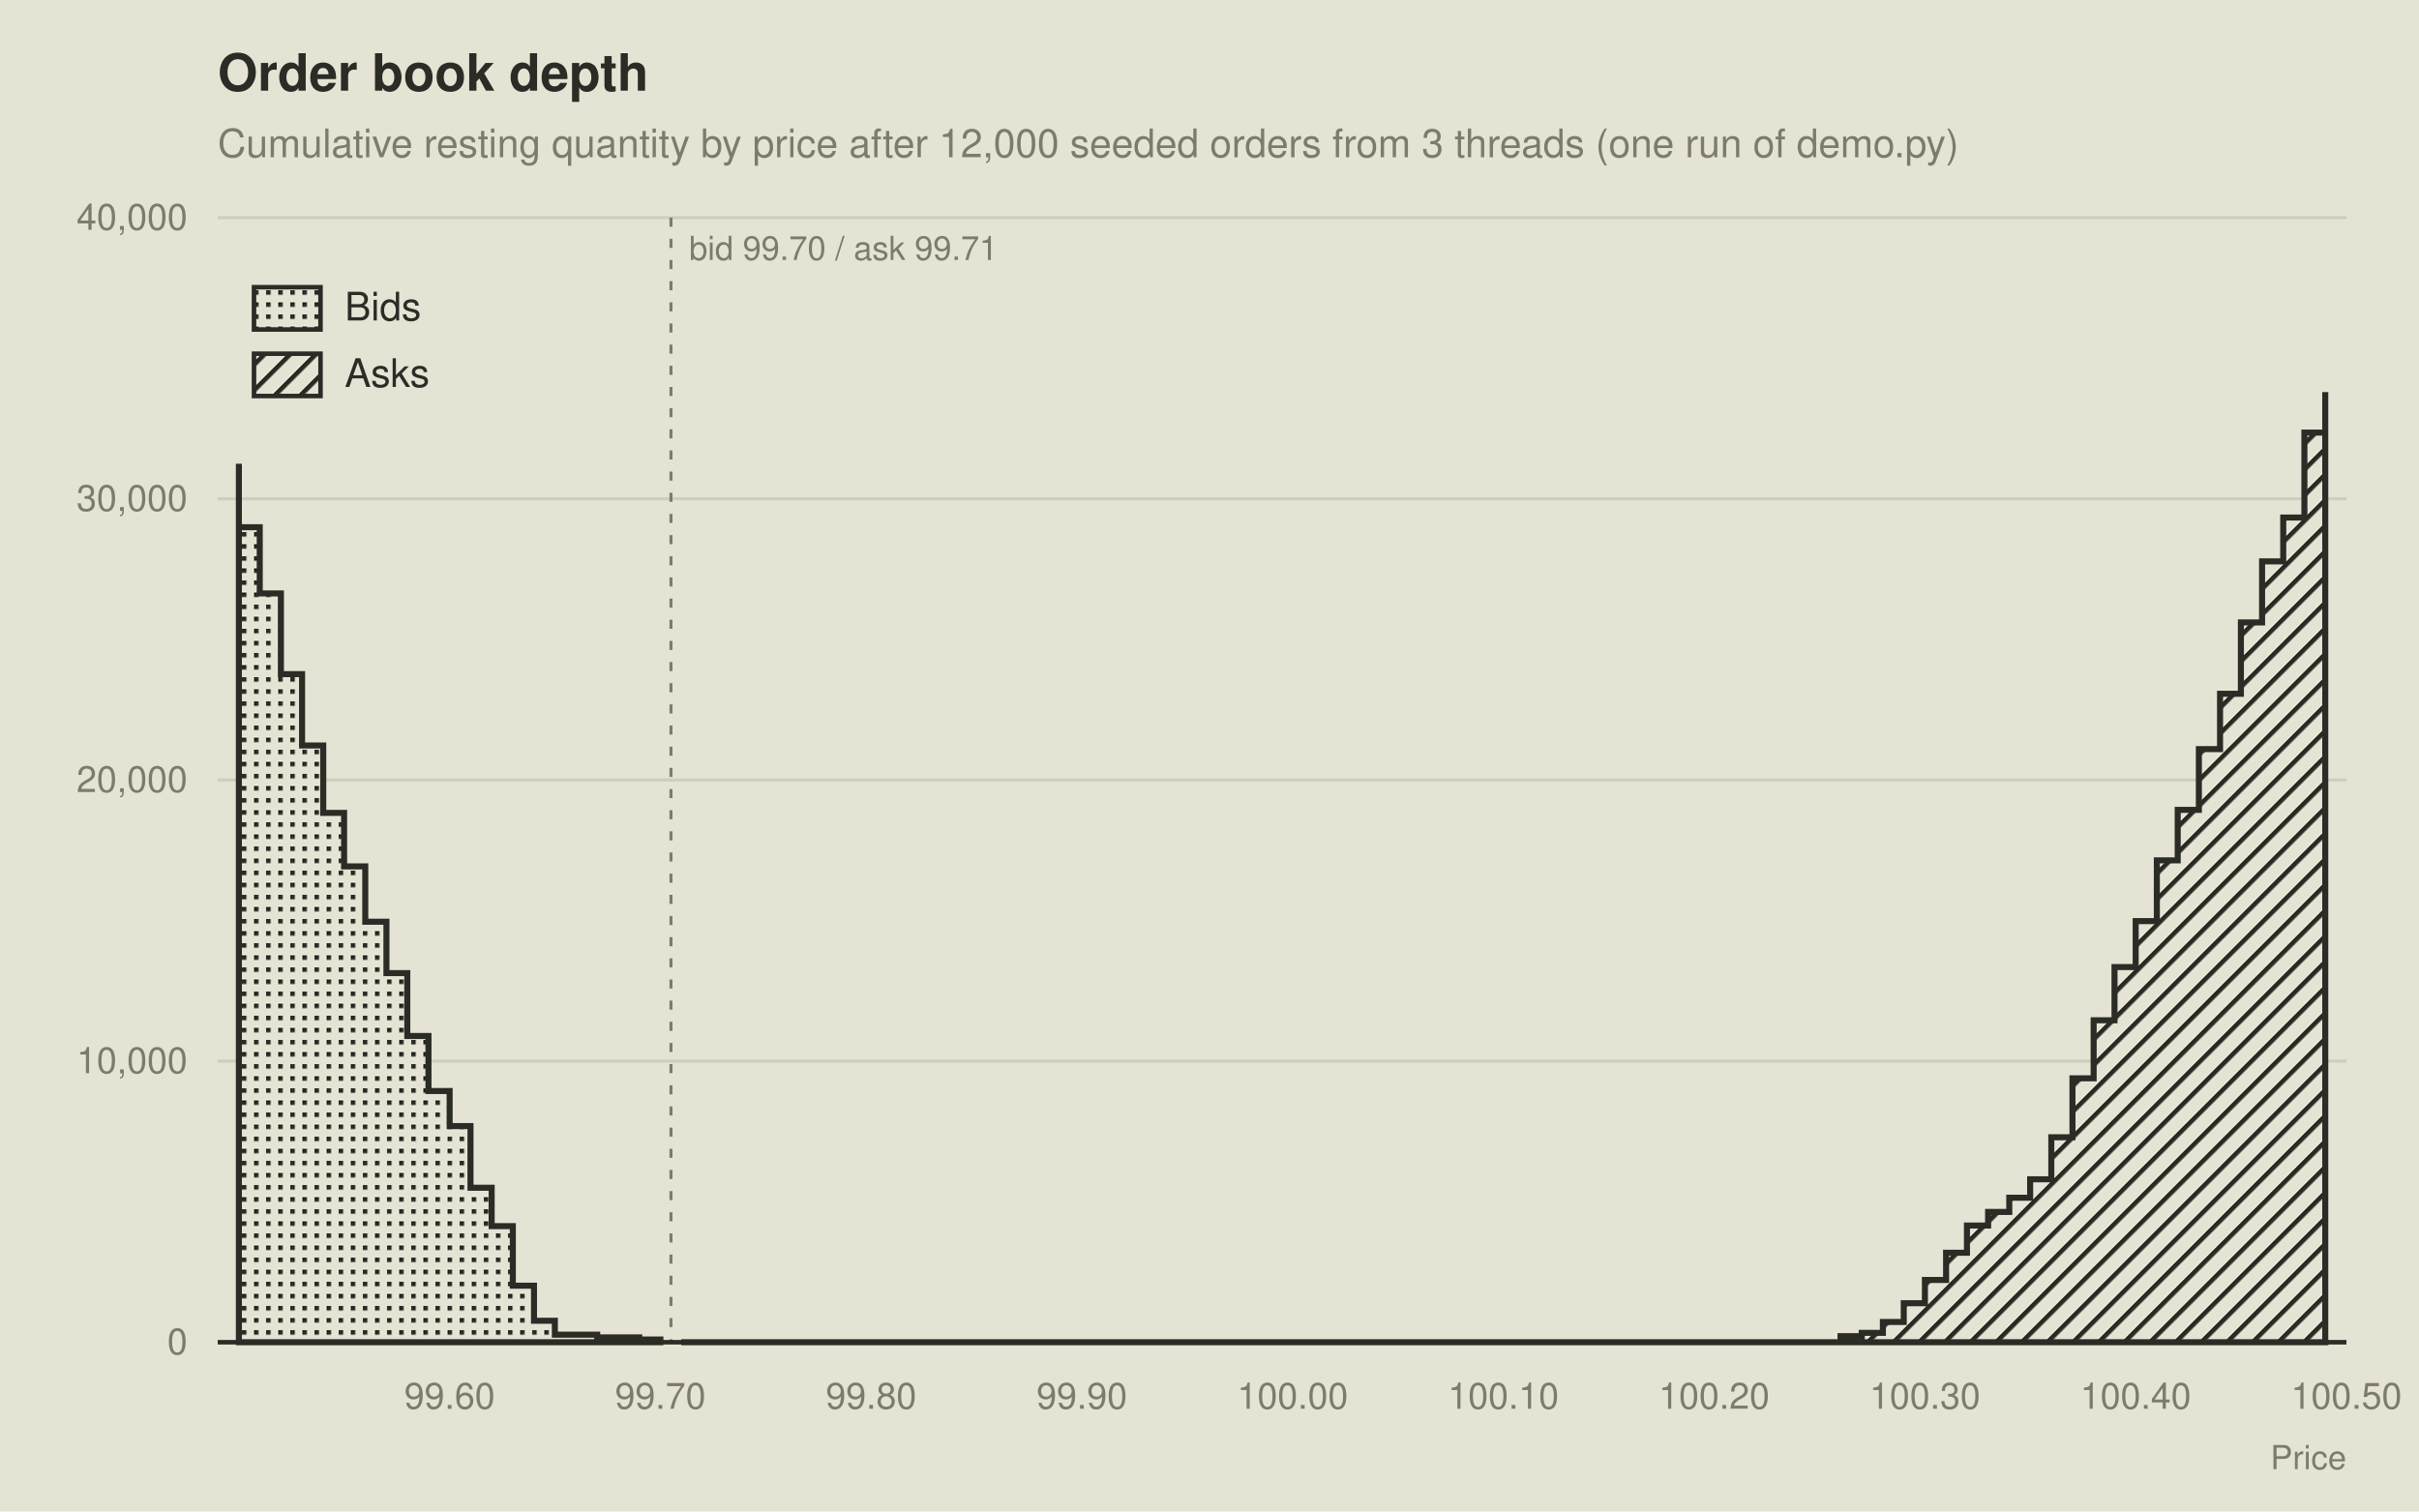
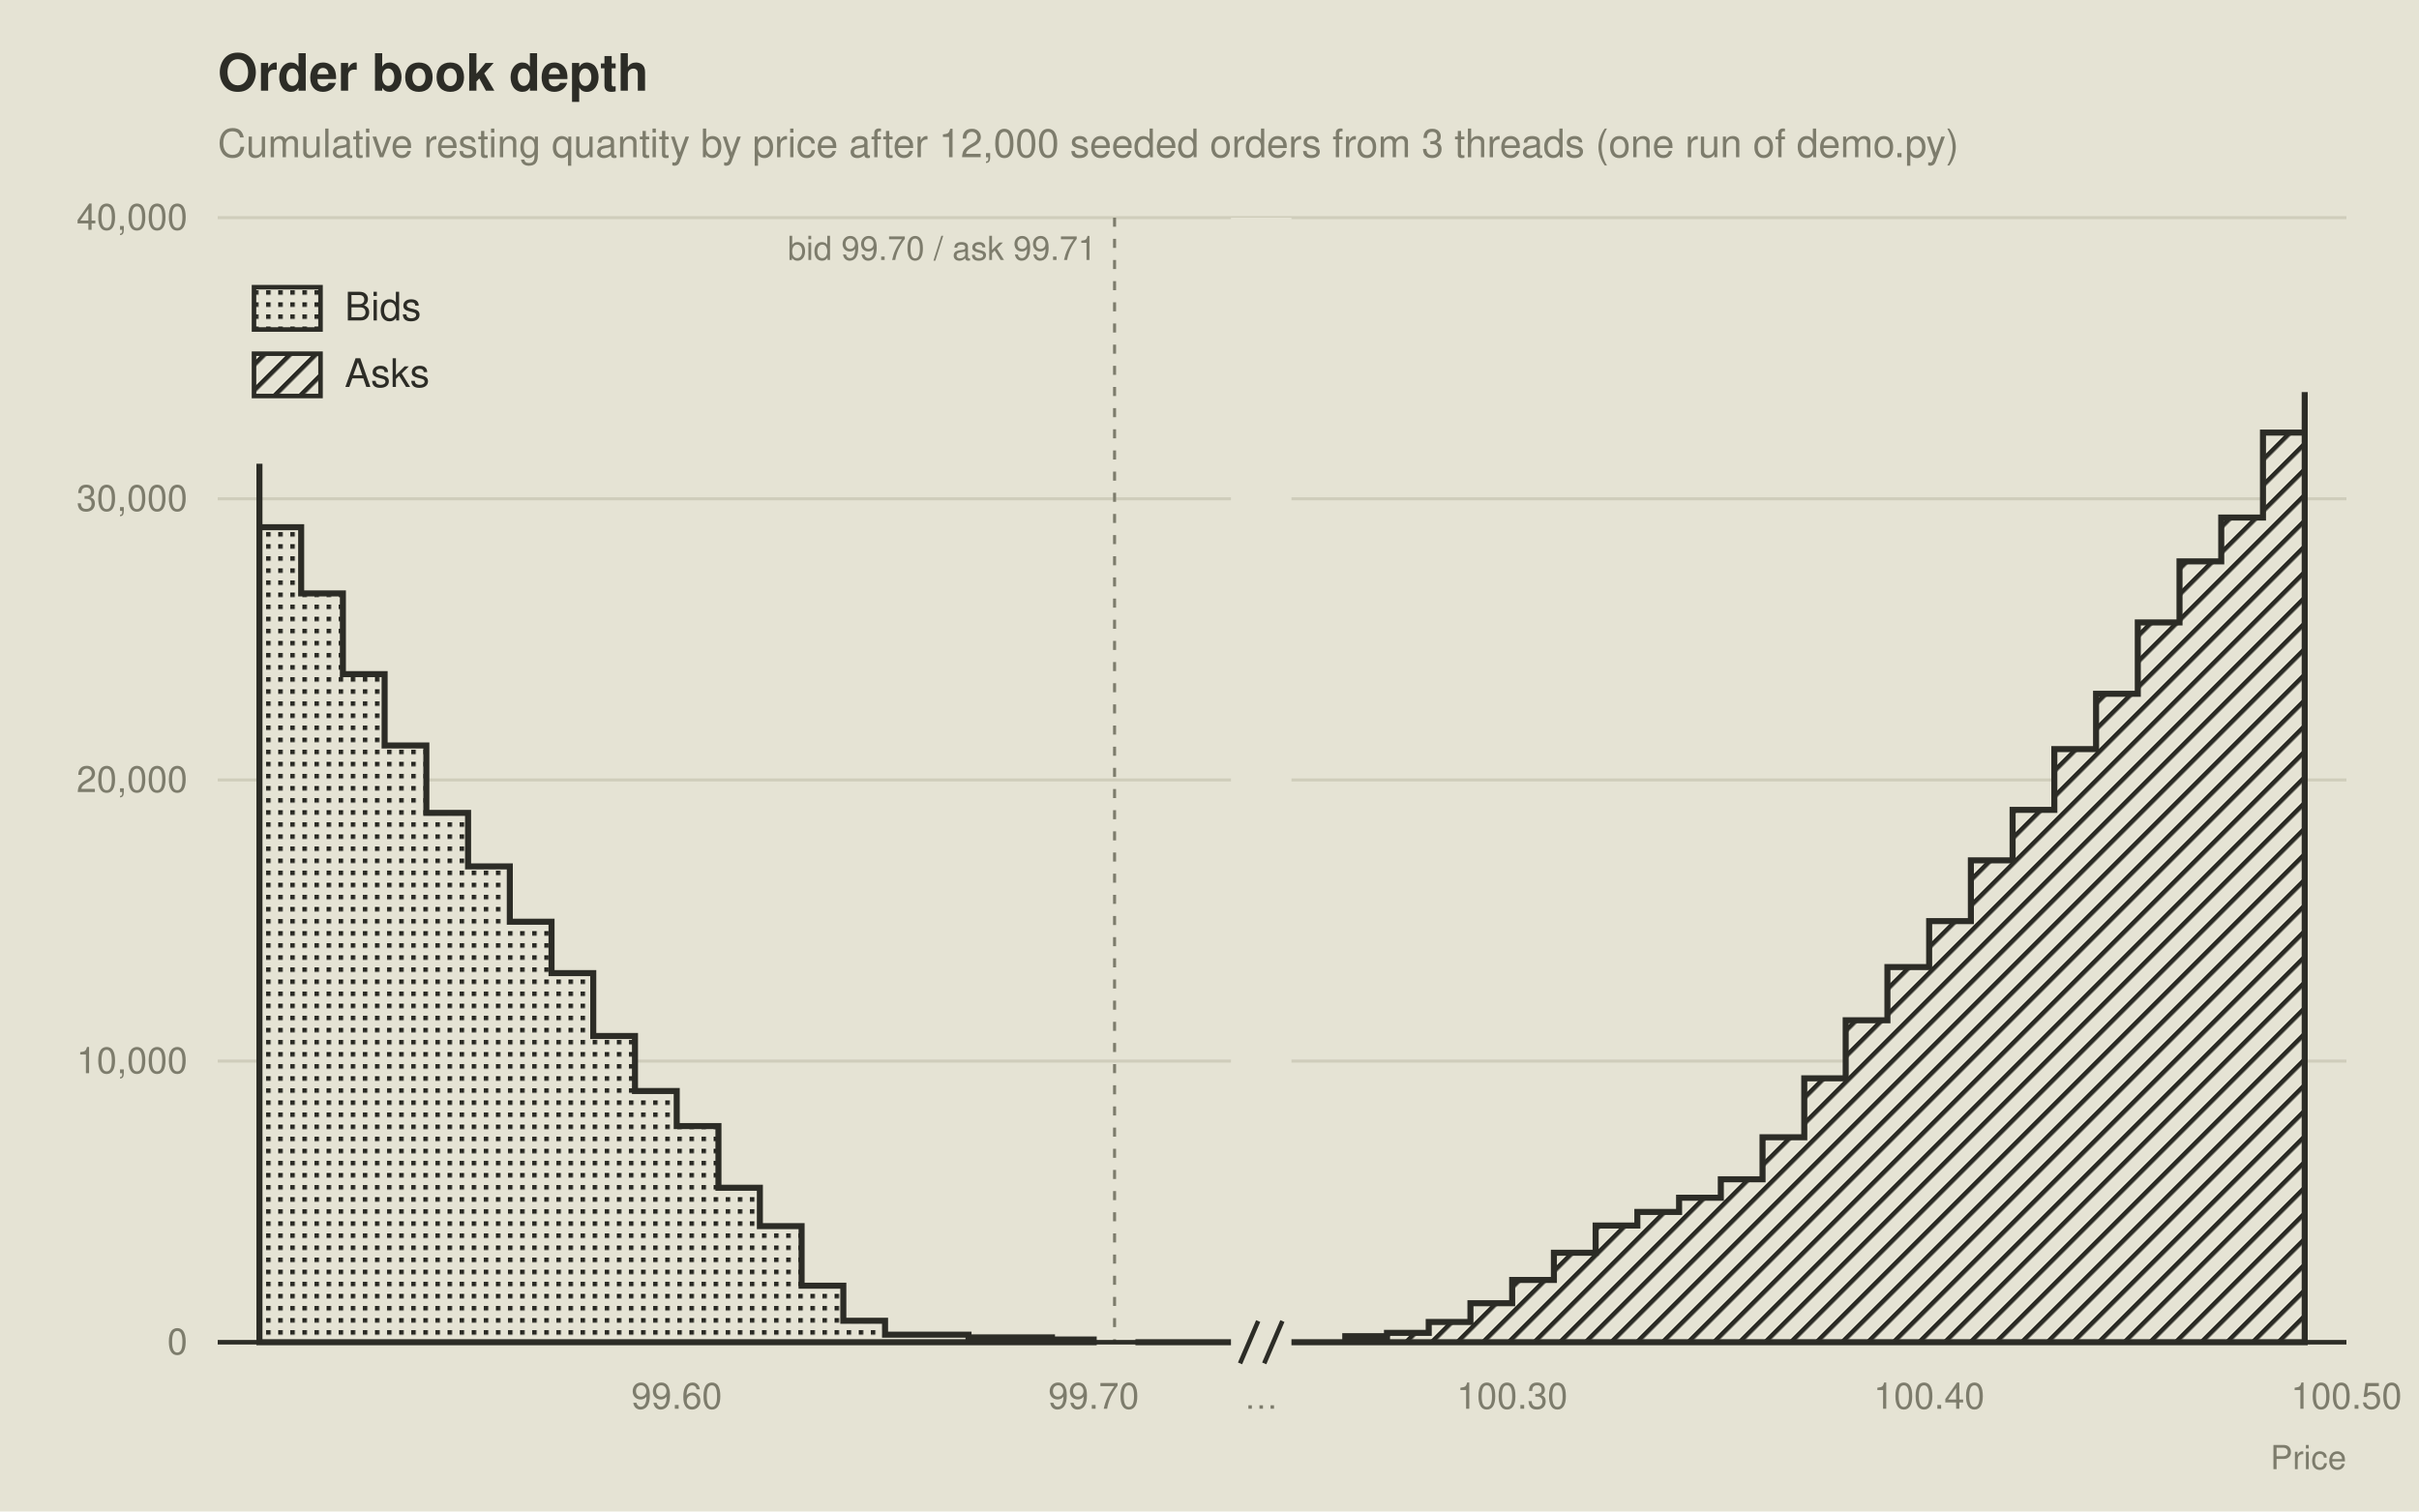
<svg xmlns="http://www.w3.org/2000/svg" viewBox="0 0 800 500" font-family="IBM Plex Sans, -apple-system, Helvetica, Arial, sans-serif">
  <defs>
    <pattern id="dots" width="4" height="4" patternUnits="userSpaceOnUse">
      <rect width="4" height="4" fill="#e5e3d4" />
      <rect width="1.5" height="1.5" fill="#2c2c26" />
    </pattern>
    <pattern id="hatch" width="6" height="6" patternUnits="userSpaceOnUse" patternTransform="rotate(45)">
      <rect width="6" height="6" fill="#e5e3d4" />
      <rect width="1.5" height="6" fill="#2c2c26" />
    </pattern>
  </defs>
  <rect width="800" height="500" fill="#e5e3d4" />
  <text x="72" y="30" fill="#2c2c26" font-size="17" font-weight="600">Order book depth</text>
  <text x="72" y="52" fill="#7d7c6c" font-size="13">Cumulative resting quantity by price after 12,000 seeded orders from 3 threads (one run of demo.py)</text>
  <line x1="72" x2="776" y1="444.0" y2="444.0" stroke="#cfcdbb" />
  <text x="62" y="448.0" fill="#7d7c6c" font-size="12" text-anchor="end">0</text>
  <line x1="72" x2="776" y1="351.0" y2="351.0" stroke="#cfcdbb" />
  <text x="62" y="355.0" fill="#7d7c6c" font-size="12" text-anchor="end">10,000</text>
  <line x1="72" x2="776" y1="258.0" y2="258.0" stroke="#cfcdbb" />
  <text x="62" y="262.0" fill="#7d7c6c" font-size="12" text-anchor="end">20,000</text>
  <line x1="72" x2="776" y1="165.0" y2="165.0" stroke="#cfcdbb" />
  <text x="62" y="169.0" fill="#7d7c6c" font-size="12" text-anchor="end">30,000</text>
  <line x1="72" x2="776" y1="72.0" y2="72.0" stroke="#cfcdbb" />
  <text x="62" y="76.0" fill="#7d7c6c" font-size="12" text-anchor="end">40,000</text>
-   <text x="148.7" y="466" fill="#7d7c6c" font-size="12" text-anchor="middle">99.60</text>
-   <text x="218.4" y="466" fill="#7d7c6c" font-size="12" text-anchor="middle">99.70</text>
-   <text x="288.1" y="466" fill="#7d7c6c" font-size="12" text-anchor="middle">99.80</text>
-   <text x="357.8" y="466" fill="#7d7c6c" font-size="12" text-anchor="middle">99.90</text>
-   <text x="427.5" y="466" fill="#7d7c6c" font-size="12" text-anchor="middle">100.00</text>
-   <text x="497.2" y="466" fill="#7d7c6c" font-size="12" text-anchor="middle">100.10</text>
-   <text x="566.9" y="466" fill="#7d7c6c" font-size="12" text-anchor="middle">100.20</text>
-   <text x="636.6" y="466" fill="#7d7c6c" font-size="12" text-anchor="middle">100.30</text>
-   <text x="706.3" y="466" fill="#7d7c6c" font-size="12" text-anchor="middle">100.40</text>
+   <text x="223.8" y="466" fill="#7d7c6c" font-size="12" text-anchor="middle">99.60</text>
+   <text x="361.7" y="466" fill="#7d7c6c" font-size="12" text-anchor="middle">99.70</text>
+   <text x="500.1" y="466" fill="#7d7c6c" font-size="12" text-anchor="middle">100.30</text>
+   <text x="638.0" y="466" fill="#7d7c6c" font-size="12" text-anchor="middle">100.40</text>
  <text x="776.0" y="466" fill="#7d7c6c" font-size="12" text-anchor="middle">100.50</text>
  <text x="776" y="486" fill="#7d7c6c" font-size="11" text-anchor="end">Price</text>
-   <line x1="221.9" x2="221.9" y1="72" y2="444" stroke="#7d7c6c" stroke-dasharray="3 4" />
-   <text x="227.9" y="86" fill="#7d7c6c" font-size="11">bid 99.70 / ask 99.71</text>
-   <polygon points="218.4,444.0 218.4,443.1 211.4,443.1 211.4,442.4 197.5,442.4 197.5,441.5 183.5,441.5 183.5,436.9 176.6,436.9 176.6,425.3 169.6,425.3 169.6,405.6 162.6,405.6 162.6,392.9 155.6,392.9 155.6,372.5 148.7,372.5 148.7,360.9 141.7,360.9 141.7,342.7 134.7,342.7 134.7,321.9 127.8,321.9 127.8,304.9 120.8,304.9 120.8,286.6 113.8,286.6 113.8,268.9 106.9,268.9 106.9,246.6 99.9,246.6 99.9,223.0 92.9,223.0 92.9,196.3 85.9,196.3 85.9,174.4 79.0,174.4 79.0,153.4 79.0,153.4 79.0,444.0" fill="url(#dots)" stroke="#2c2c26" stroke-width="2" stroke-linejoin="miter" />
-   <polygon points="225.3,444.0 225.3,444.0 608.7,444.0 608.7,442.0 615.7,442.0 615.7,440.9 622.7,440.9 622.7,437.3 629.6,437.3 629.6,431.1 636.6,431.1 636.6,423.4 643.6,423.4 643.6,414.4 650.5,414.4 650.5,405.4 657.5,405.4 657.5,400.9 664.5,400.9 664.5,396.2 671.4,396.2 671.4,390.1 678.4,390.1 678.4,376.2 685.4,376.2 685.4,356.7 692.4,356.7 692.4,337.5 699.3,337.5 699.3,319.9 706.3,319.9 706.3,304.7 713.3,304.7 713.3,284.6 720.2,284.6 720.2,267.9 727.2,267.9 727.2,247.8 734.2,247.8 734.2,229.5 741.1,229.5 741.1,205.9 748.1,205.9 748.1,185.7 755.1,185.7 755.1,171.2 762.1,171.2 762.1,143.1 769.0,143.1 769.0,129.7 769.0,129.7 769.0,444.0" fill="url(#hatch)" stroke="#2c2c26" stroke-width="2" stroke-linejoin="miter" />
+   <line x1="368.6" x2="368.6" y1="72" y2="444" stroke="#7d7c6c" stroke-dasharray="3 4" />
+   <text x="362.6" y="86" fill="#7d7c6c" font-size="11" text-anchor="end">bid 99.70 / ask 99.71</text>
+   <polygon points="361.7,444.0 361.7,443.1 347.9,443.1 347.9,442.4 320.3,442.4 320.3,441.5 292.7,441.5 292.7,436.9 278.9,436.9 278.9,425.3 265.1,425.3 265.1,405.6 251.3,405.6 251.3,392.9 237.6,392.9 237.6,372.5 223.8,372.5 223.8,360.9 210.0,360.9 210.0,342.7 196.2,342.7 196.2,321.9 182.4,321.9 182.4,304.9 168.6,304.9 168.6,286.6 154.8,286.6 154.8,268.9 141.0,268.9 141.0,246.6 127.2,246.6 127.2,223.0 113.4,223.0 113.4,196.3 99.6,196.3 99.6,174.4 85.8,174.4 85.8,153.4 85.8,153.4 85.8,444.0" fill="url(#dots)" stroke="#2c2c26" stroke-width="2" stroke-linejoin="miter" />
+   <polygon points="375.5,444.0 375.5,444.0 444.9,444.0 444.9,442.0 458.7,442.0 458.7,440.9 472.5,440.9 472.5,437.3 486.3,437.3 486.3,431.1 500.1,431.1 500.1,423.4 513.9,423.4 513.9,414.4 527.7,414.4 527.7,405.4 541.5,405.4 541.5,400.9 555.3,400.9 555.3,396.2 569.1,396.2 569.1,390.1 582.9,390.1 582.9,376.2 596.7,376.2 596.7,356.7 610.4,356.7 610.4,337.5 624.2,337.5 624.2,319.9 638.0,319.9 638.0,304.7 651.8,304.7 651.8,284.6 665.6,284.6 665.6,267.9 679.4,267.9 679.4,247.8 693.2,247.8 693.2,229.5 707.0,229.5 707.0,205.9 720.8,205.9 720.8,185.7 734.6,185.7 734.6,171.2 748.4,171.2 748.4,143.1 762.2,143.1 762.2,129.7 762.2,129.7 762.2,444.0" fill="url(#hatch)" stroke="#2c2c26" stroke-width="2" stroke-linejoin="miter" />
  <rect x="84" y="95" width="22" height="14" fill="url(#dots)" stroke="#2c2c26" stroke-width="1.5" />
  <text x="114" y="106" fill="#2c2c26" font-size="13">Bids</text>
  <rect x="84" y="117" width="22" height="14" fill="url(#hatch)" stroke="#2c2c26" stroke-width="1.5" />
  <text x="114" y="128" fill="#2c2c26" font-size="13">Asks</text>
  <line x1="72" x2="776" y1="444.0" y2="444.0" stroke="#2c2c26" stroke-width="1.5" />
+   <rect x="407.1" y="72" width="20.0" height="378" fill="#e5e3d4" />
+   <line x1="410.1" y1="451.0" x2="416.1" y2="437.0" stroke="#2c2c26" stroke-width="1.5" />
+   <line x1="418.1" y1="451.0" x2="424.1" y2="437.0" stroke="#2c2c26" stroke-width="1.5" />
+   <text x="417.1" y="466" fill="#7d7c6c" font-size="11" text-anchor="middle">…</text>
</svg>
